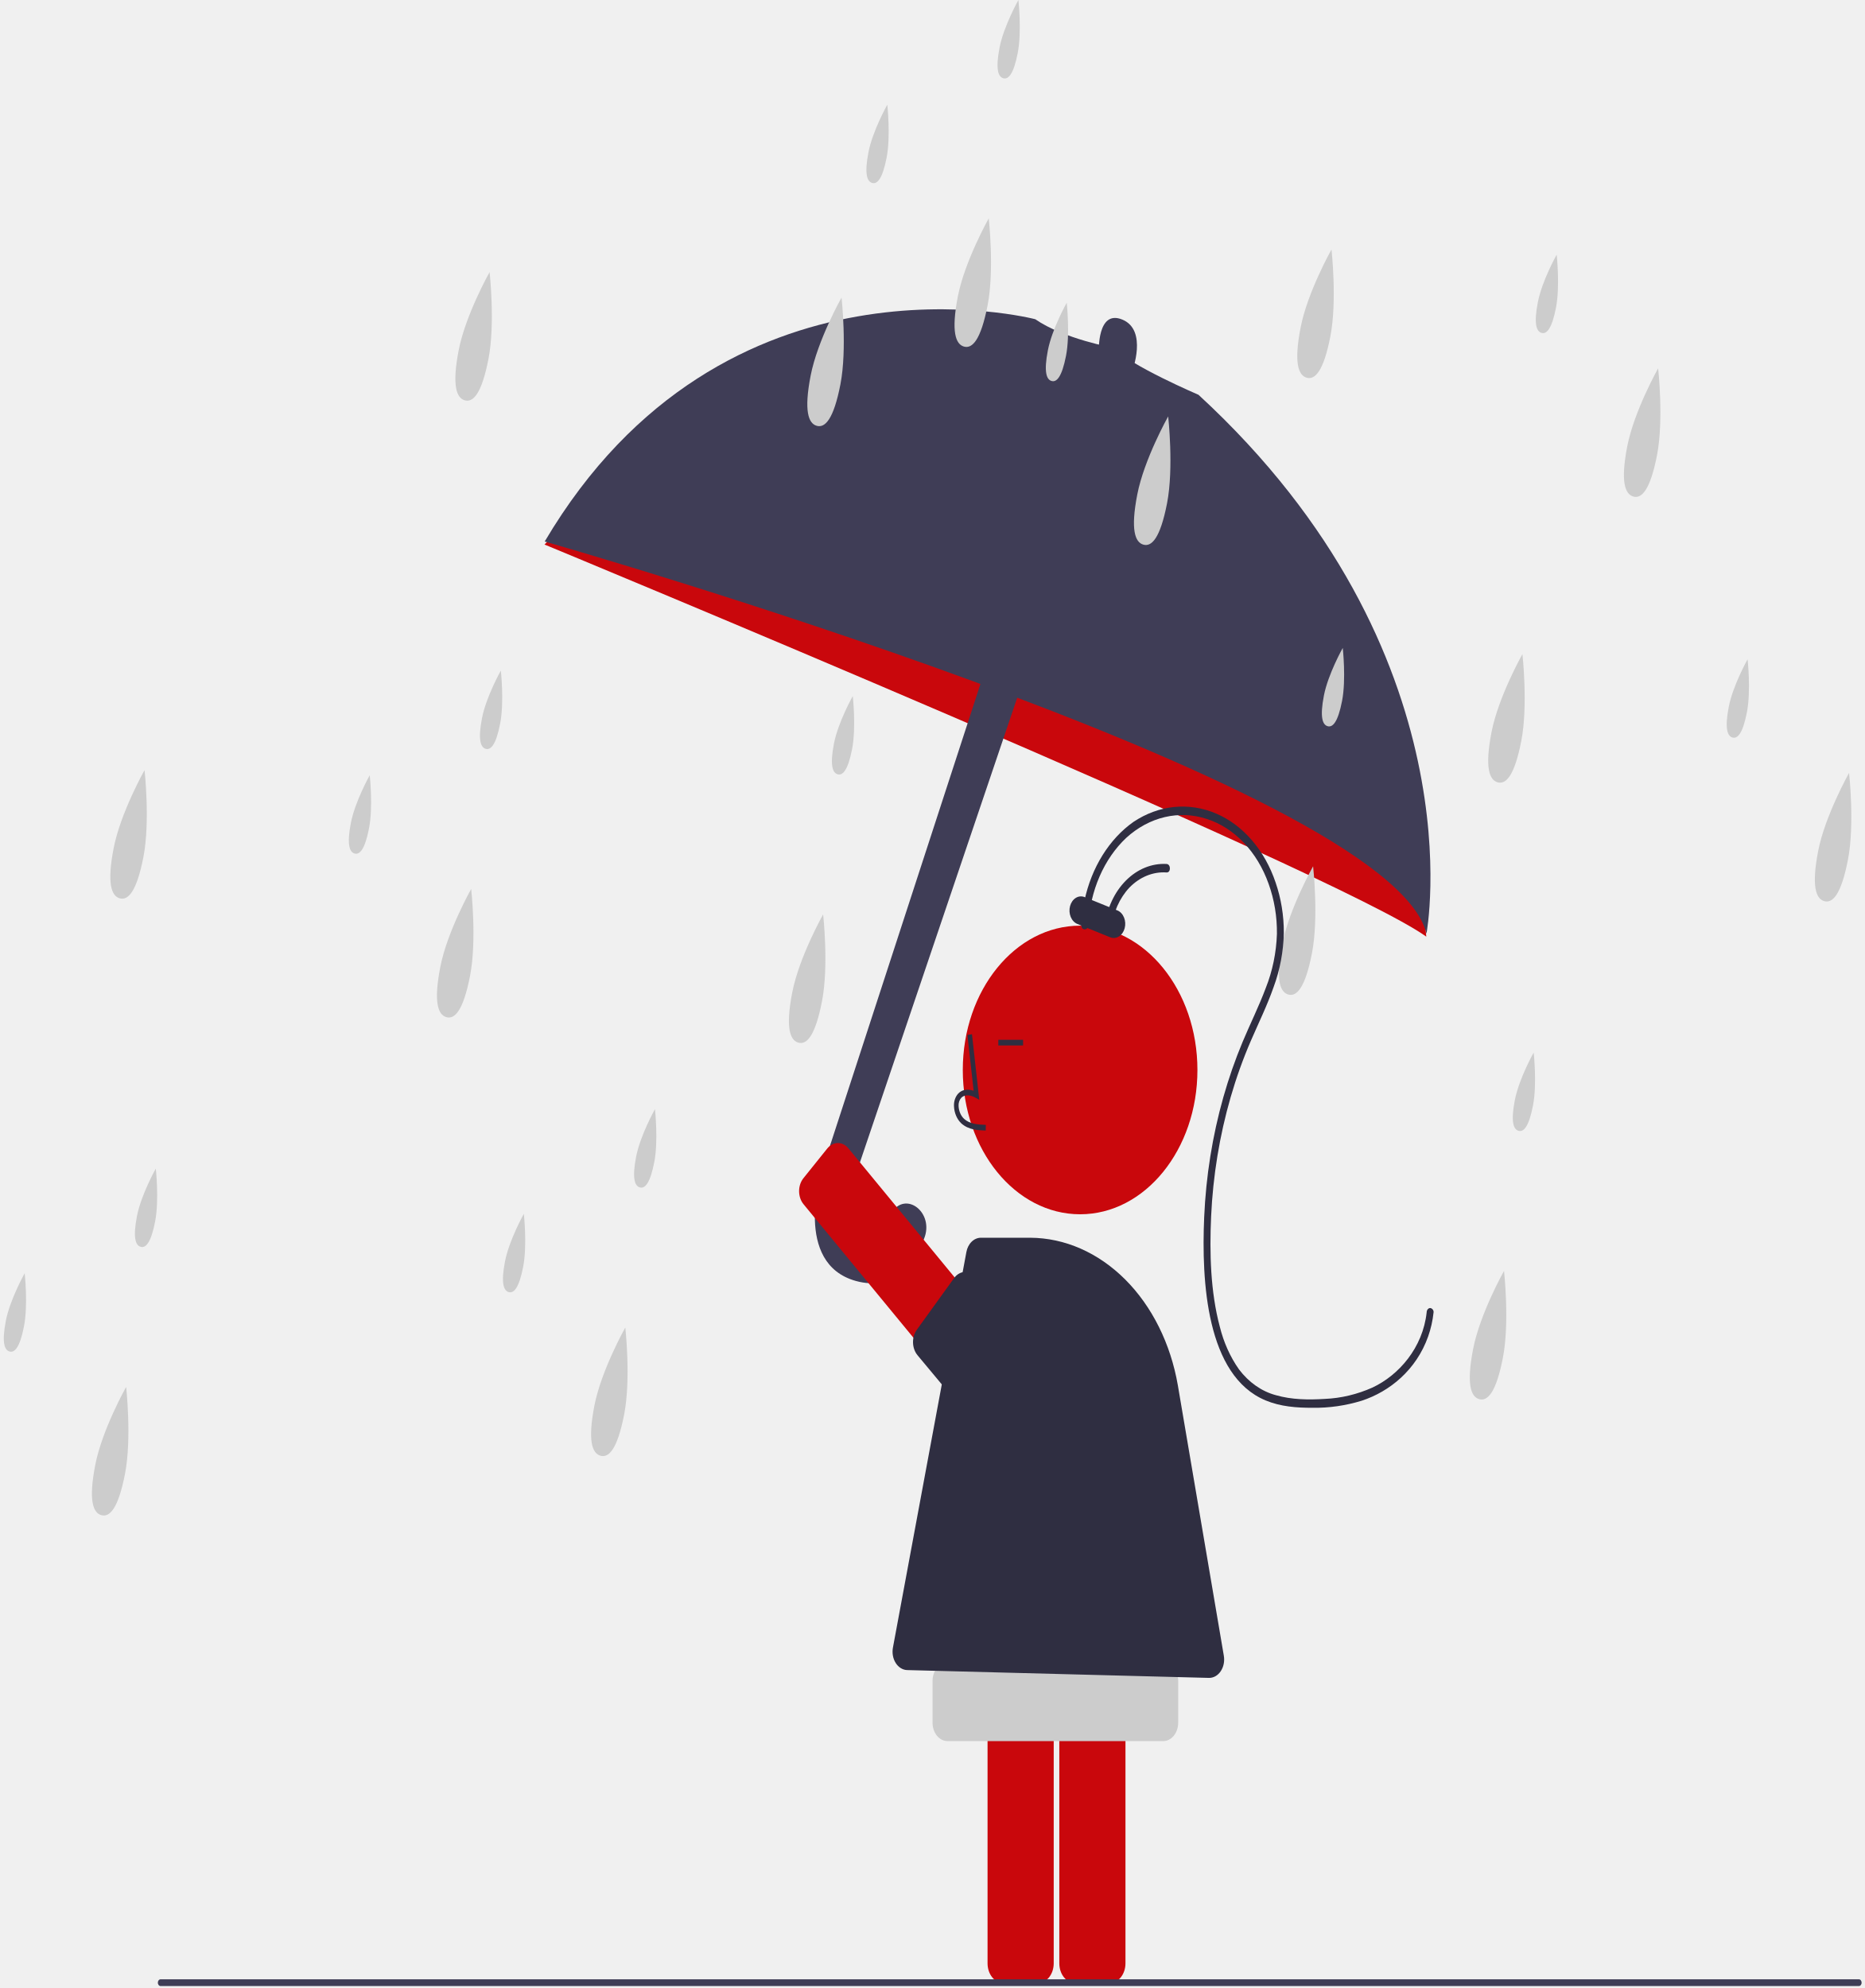
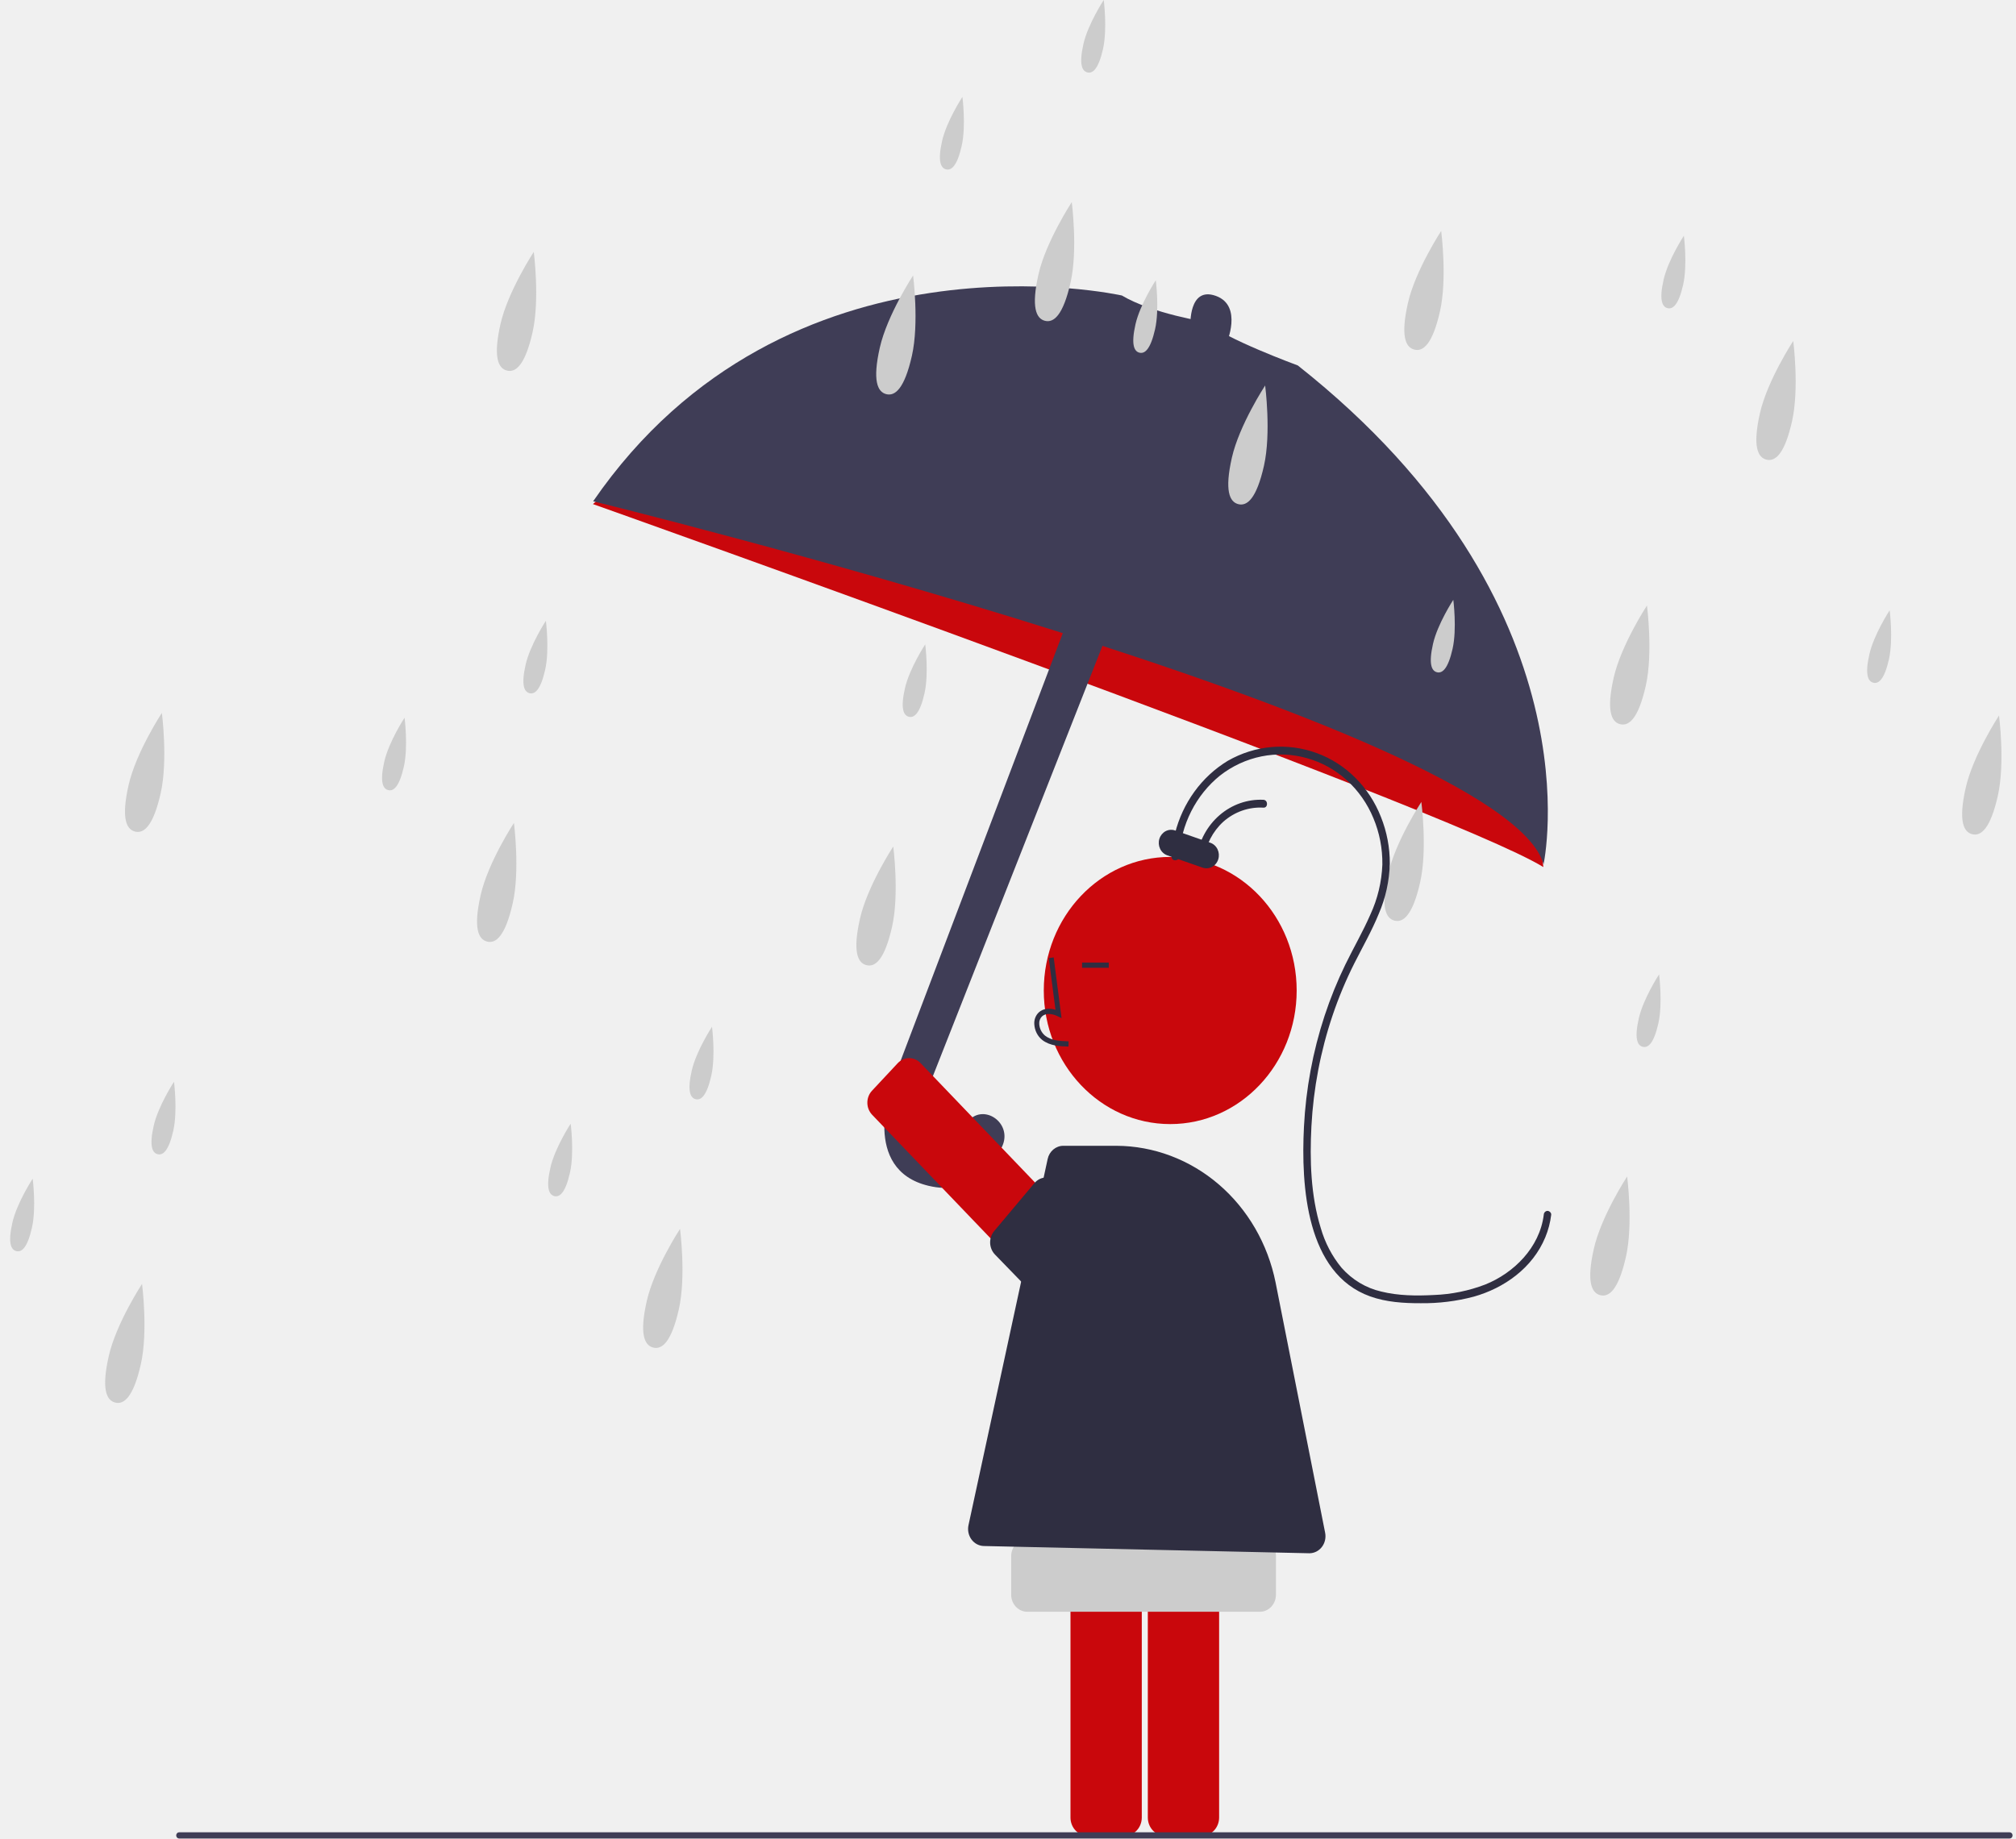
- <svg xmlns="http://www.w3.org/2000/svg" width="467" height="498" viewBox="0 0 467 498" fill="none">
-   <g clip-path="url(#clip0_2_8)">
-     <path d="M277.861 496.802H269.357C268.288 496.801 267.263 496.278 266.506 495.348C265.75 494.417 265.325 493.156 265.324 491.841V404.649C265.325 403.334 265.75 402.073 266.506 401.142C267.263 400.212 268.288 399.689 269.357 399.688H277.861C278.93 399.689 279.955 400.212 280.711 401.142C281.467 402.073 281.893 403.334 281.894 404.649V491.841C281.893 493.156 281.467 494.417 280.711 495.348C279.955 496.278 278.93 496.801 277.861 496.802Z" fill="#C9070C" />
-     <path d="M259.889 496.802H251.386C250.316 496.801 249.291 496.278 248.535 495.348C247.779 494.417 247.354 493.156 247.352 491.841V404.649C247.354 403.334 247.779 402.073 248.535 401.142C249.291 400.212 250.316 399.689 251.386 399.688H259.889C260.959 399.689 261.984 400.212 262.74 401.142C263.496 402.073 263.921 403.334 263.922 404.649V491.841C263.921 493.156 263.496 494.417 262.74 495.348C261.984 496.278 260.959 496.801 259.889 496.802Z" fill="#C9070C" />
-     <path d="M35.925 214.653C34.203 223.521 32.029 225.632 29.969 225.027C27.909 224.422 26.745 221.33 28.466 212.462C30.188 203.593 36.203 192.911 36.203 192.911C36.203 192.911 37.646 205.784 35.925 214.653Z" fill="#CCCCCC" />
-     <path d="M31.316 369.17C29.594 378.038 27.419 380.149 25.36 379.544C23.3 378.939 22.135 375.847 23.857 366.979C25.578 358.11 31.594 347.428 31.594 347.428C31.594 347.428 33.037 360.301 31.316 369.17Z" fill="#CCCCCC" />
-     <path d="M283.569 93.01C283.569 93.01 287.515 82.74 281.139 80.07C274.763 77.4 275.221 88.155 275.221 88.155L282.977 93.818" fill="#3F3D56" />
-     <path d="M149.593 123.226L136.378 136.405C136.378 136.405 334.629 218.371 357.24 234.631L355.008 211.663L336.277 183.596L299.994 155.122L241.426 132.708L177.599 104.47L149.593 123.226Z" fill="#C9070C" />
-     <path d="M250.56 156.001L205.707 293.714C205.707 293.714 198.539 316.518 214.381 320.889C223.906 323.516 228.941 316.408 231.442 310.321C234.113 303.82 226.861 298.103 223.237 303.864C223.178 303.958 223.12 304.053 223.06 304.15C222.972 304.296 213.469 313.367 213.475 300.952C213.498 298.09 213.98 295.261 214.894 292.629L258.973 162.391L250.56 156.001Z" fill="#3F3D56" />
-     <path d="M279.017 87.165C279.017 87.165 266.396 84.897 259.297 79.963C259.297 79.963 181.401 59.566 136.426 135.656C136.426 135.656 348.156 195.951 357.288 233.882C357.288 233.882 370.577 163.689 300.182 98.895C300.182 98.895 282.96 91.532 279.017 87.165Z" fill="#3F3D56" />
-     <path d="M38.851 305.998C37.801 311.41 36.474 312.698 35.217 312.328C33.96 311.959 33.25 310.072 34.3 304.661C35.351 299.249 39.021 292.732 39.021 292.732C39.021 292.732 39.902 300.587 38.851 305.998Z" fill="#CCCCCC" />
-     <path d="M6.011 332.223C4.96 337.635 3.633 338.923 2.376 338.554C1.12 338.184 0.409 336.298 1.459 330.886C2.51 325.475 6.181 318.957 6.181 318.957C6.181 318.957 7.061 326.812 6.011 332.223Z" fill="#CCCCCC" />
-     <path d="M247.373 76.438C245.651 85.307 243.477 87.418 241.417 86.812C239.357 86.207 238.193 83.115 239.914 74.247C241.636 65.379 247.651 54.697 247.651 54.697C247.651 54.697 249.094 67.57 247.373 76.438Z" fill="#CCCCCC" />
-     <path d="M254.909 13.267C253.858 18.678 252.531 19.966 251.274 19.597C250.017 19.228 249.307 17.341 250.357 11.929C251.408 6.518 255.078 0 255.078 0C255.078 0 255.959 7.855 254.909 13.267Z" fill="#CCCCCC" />
-     <path d="M222.068 39.492C221.017 44.903 219.69 46.191 218.434 45.822C217.177 45.453 216.466 43.566 217.517 38.155C218.567 32.743 222.238 26.225 222.238 26.225C222.238 26.225 223.118 34.08 222.068 39.492Z" fill="#CCCCCC" />
-     <path d="M156.341 354.285C154.619 363.154 152.445 365.265 150.385 364.659C148.325 364.054 147.16 360.962 148.882 352.094C150.604 343.226 156.619 332.544 156.619 332.544C156.619 332.544 158.062 345.417 156.341 354.285Z" fill="#CCCCCC" />
-     <path d="M163.876 291.113C162.826 296.525 161.499 297.813 160.242 297.444C158.985 297.074 158.275 295.188 159.325 289.776C160.376 284.365 164.046 277.847 164.046 277.847C164.046 277.847 164.927 285.702 163.876 291.113Z" fill="#CCCCCC" />
-     <path d="M131.036 317.339C129.985 322.75 128.658 324.038 127.402 323.669C126.145 323.3 125.434 321.413 126.484 316.002C127.535 310.59 131.206 304.072 131.206 304.072C131.206 304.072 132.086 311.927 131.036 317.339Z" fill="#CCCCCC" />
-     <path d="M122.348 89.905C120.626 98.774 118.452 100.885 116.392 100.28C114.332 99.674 113.167 96.583 114.889 87.714C116.611 78.846 122.626 68.164 122.626 68.164C122.626 68.164 124.069 81.037 122.348 89.905Z" fill="#CCCCCC" />
-     <path d="M117.739 244.422C116.017 253.291 113.842 255.402 111.783 254.797C109.723 254.191 108.558 251.099 110.28 242.231C112.001 233.363 118.017 222.681 118.017 222.681C118.017 222.681 119.46 235.554 117.739 244.422Z" fill="#CCCCCC" />
-     <path d="M125.274 181.25C124.224 186.662 122.897 187.95 121.64 187.581C120.383 187.212 119.672 185.325 120.723 179.913C121.773 174.502 125.444 167.984 125.444 167.984C125.444 167.984 126.325 175.839 125.274 181.25Z" fill="#CCCCCC" />
-     <path d="M92.433 207.476C91.383 212.887 90.056 214.175 88.799 213.806C87.543 213.437 86.832 211.55 87.882 206.139C88.933 200.727 92.603 194.209 92.603 194.209C92.603 194.209 93.484 202.064 92.433 207.476Z" fill="#CCCCCC" />
-     <path d="M210.499 96.284C208.778 105.153 206.603 107.264 204.543 106.659C202.484 106.054 201.319 102.962 203.04 94.093C204.762 85.225 210.777 74.543 210.777 74.543C210.777 74.543 212.221 87.416 210.499 96.284Z" fill="#CCCCCC" />
-     <path d="M205.89 250.801C204.168 259.67 201.994 261.781 199.934 261.176C197.874 260.571 196.71 257.479 198.431 248.61C200.153 239.742 206.168 229.06 206.168 229.06C206.168 229.06 207.611 241.933 205.89 250.801Z" fill="#CCCCCC" />
-     <path d="M213.426 187.63C212.375 193.041 211.048 194.329 209.791 193.96C208.535 193.591 207.824 191.704 208.874 186.293C209.925 180.881 213.595 174.363 213.595 174.363C213.595 174.363 214.476 182.218 213.426 187.63Z" fill="#CCCCCC" />
-     <path d="M292.313 126.054C290.591 134.922 288.416 137.033 286.357 136.428C284.297 135.823 283.132 132.731 284.854 123.863C286.575 114.994 292.591 104.312 292.591 104.312C292.591 104.312 294.034 117.185 292.313 126.054Z" fill="#CCCCCC" />
-     <path d="M267.008 89.107C265.957 94.519 264.63 95.807 263.374 95.438C262.117 95.068 261.406 93.182 262.456 87.77C263.507 82.359 267.178 75.841 267.178 75.841C267.178 75.841 268.058 83.696 267.008 89.107Z" fill="#CCCCCC" />
-     <path d="M333.22 84.235C331.498 93.103 329.323 95.214 327.264 94.609C325.204 94.004 324.039 90.912 325.761 82.044C327.482 73.175 333.498 62.494 333.498 62.494C333.498 62.494 334.941 75.367 333.22 84.235Z" fill="#CCCCCC" />
-     <path d="M328.61 238.752C326.889 247.62 324.714 249.731 322.654 249.126C320.595 248.521 319.43 245.429 321.152 236.561C322.873 227.692 328.889 217.01 328.889 217.01C328.889 217.01 330.332 229.883 328.61 238.752Z" fill="#CCCCCC" />
-     <path d="M336.146 175.58C335.096 180.992 333.769 182.28 332.512 181.91C331.255 181.541 330.544 179.655 331.595 174.243C332.645 168.832 336.316 162.314 336.316 162.314C336.316 162.314 337.197 170.169 336.146 175.58Z" fill="#CCCCCC" />
-     <path d="M415.033 114.004C413.312 122.873 411.137 124.984 409.077 124.379C407.018 123.773 405.853 120.682 407.574 111.813C409.296 102.945 415.312 92.263 415.312 92.263C415.312 92.263 416.755 105.136 415.033 114.004Z" fill="#CCCCCC" />
-     <path d="M389.728 77.058C388.678 82.469 387.351 83.757 386.094 83.388C384.837 83.019 384.126 81.132 385.177 75.721C386.227 70.309 389.898 63.791 389.898 63.791C389.898 63.791 390.779 71.646 389.728 77.058Z" fill="#CCCCCC" />
-     <path d="M381.04 185.592C379.319 194.461 377.144 196.572 375.084 195.967C373.025 195.362 371.86 192.27 373.581 183.401C375.303 174.533 381.319 163.851 381.319 163.851C381.319 163.851 382.762 176.724 381.04 185.592Z" fill="#CCCCCC" />
-     <path d="M376.431 340.109C374.709 348.978 372.535 351.089 370.475 350.484C368.415 349.878 367.251 346.787 368.972 337.918C370.694 329.05 376.709 318.368 376.709 318.368C376.709 318.368 378.153 331.241 376.431 340.109Z" fill="#CCCCCC" />
-     <path d="M383.967 276.938C382.916 282.349 381.589 283.637 380.332 283.268C379.076 282.899 378.365 281.012 379.415 275.6C380.466 270.189 384.137 263.671 384.137 263.671C384.137 263.671 385.017 271.526 383.967 276.938Z" fill="#CCCCCC" />
-     <path d="M462.854 215.362C461.132 224.23 458.958 226.341 456.898 225.736C454.838 225.131 453.674 222.039 455.395 213.171C457.117 204.302 463.132 193.62 463.132 193.62C463.132 193.62 464.575 206.493 462.854 215.362Z" fill="#CCCCCC" />
-     <path d="M437.549 178.415C436.498 183.827 435.171 185.115 433.915 184.746C432.658 184.376 431.947 182.49 432.998 177.078C434.048 171.667 437.719 165.149 437.719 165.149C437.719 165.149 438.599 173.004 437.549 178.415Z" fill="#CCCCCC" />
-     <path d="M270.533 304.18C286.761 304.18 299.917 287.996 299.917 268.031C299.917 248.067 286.761 231.883 270.533 231.883C254.305 231.883 241.149 248.067 241.149 268.031C241.149 287.996 254.305 304.18 270.533 304.18Z" fill="#C9070C" />
-     <path d="M246.889 283.206C244.984 283.141 242.613 283.059 240.788 281.418C240.244 280.909 239.797 280.26 239.479 279.517C239.16 278.773 238.978 277.953 238.944 277.113C238.911 276.517 238.991 275.919 239.177 275.367C239.363 274.814 239.65 274.323 240.016 273.929C240.97 272.937 242.363 272.705 243.864 273.248L242.309 259.266L243.45 259.074L245.278 275.511L244.325 274.973C243.22 274.35 241.703 274.032 240.76 275.012C240.528 275.268 240.348 275.586 240.233 275.942C240.118 276.298 240.071 276.682 240.096 277.064C240.124 277.688 240.261 278.298 240.497 278.852C240.734 279.406 241.065 279.891 241.468 280.273C242.888 281.55 244.778 281.715 246.922 281.789L246.889 283.206Z" fill="#2F2E41" />
-     <path d="M256.252 260.472H250.046V261.89H256.252V260.472Z" fill="#2F2E41" />
-     <path d="M272.589 231.776C272.805 227.503 273.765 223.337 275.404 219.56C277.043 215.783 279.322 212.483 282.088 209.884C284.945 207.281 288.243 205.504 291.736 204.684C295.228 203.865 298.826 204.024 302.262 205.151C305.675 206.242 308.843 208.273 311.526 211.089C314.209 213.905 316.337 217.434 317.75 221.41C319.172 225.356 319.882 229.634 319.83 233.95C319.673 238.643 318.726 243.246 317.047 247.465C315.314 252.109 313.129 256.466 311.231 261.006C309.362 265.482 307.749 270.114 306.405 274.868C303.669 284.553 302.055 294.663 301.61 304.902C300.905 321.042 302.16 344.604 316.97 350.798C320.737 352.373 324.799 352.667 328.748 352.654C332.907 352.716 337.055 352.119 341.089 350.875C348.081 348.579 354.719 343.185 357.698 334.806C358.384 332.871 358.845 330.826 359.065 328.732C359.127 328.158 358.623 327.674 358.201 327.669C357.973 327.676 357.757 327.79 357.596 327.988C357.435 328.186 357.342 328.452 357.337 328.732C356.372 337.661 350.324 344.509 343.757 347.588C339.92 349.298 335.889 350.258 331.81 350.431C327.75 350.683 323.535 350.644 319.56 349.495C316.021 348.553 312.802 346.301 310.334 343.043C308.133 339.926 306.492 336.274 305.517 332.324C303.18 323.546 302.935 313.894 303.345 304.744C303.81 294.539 305.459 284.469 308.241 274.838C309.647 269.976 311.342 265.247 313.314 260.692C315.24 256.236 317.378 251.907 319 247.262C320.584 242.994 321.455 238.377 321.561 233.687C321.574 229.355 320.873 225.064 319.501 221.075C318.152 217.069 316.13 213.46 313.567 210.485C311.004 207.509 307.959 205.233 304.63 203.808C301.244 202.358 297.649 201.795 294.075 202.155C290.502 202.515 287.029 203.79 283.88 205.899C280.884 208.018 278.259 210.846 276.157 214.22C274.055 217.594 272.518 221.447 271.634 225.556C271.204 227.591 270.945 229.676 270.861 231.776C270.804 233.144 272.532 233.14 272.589 231.776Z" fill="#2F2E41" />
-     <path d="M278.335 232.522C278.807 228.579 280.413 224.974 282.862 222.363C285.465 219.679 288.802 218.317 292.193 218.553C293.305 218.622 293.302 216.495 292.193 216.427C288.507 216.222 284.889 217.692 282.027 220.555C279.164 223.419 277.257 227.477 276.668 231.957C276.502 233.296 278.168 233.873 278.335 232.522Z" fill="#2F2E41" />
-     <path d="M278.054 234.788L269.848 231.455C269.122 231.16 268.522 230.523 268.178 229.684C267.835 228.844 267.776 227.871 268.016 226.979C268.255 226.086 268.773 225.347 269.455 224.924C270.138 224.502 270.929 224.43 271.654 224.724L279.861 228.058C280.586 228.353 281.187 228.99 281.531 229.829C281.874 230.669 281.933 231.642 281.693 232.534C281.454 233.427 280.936 234.166 280.253 234.589C279.571 235.011 278.78 235.083 278.054 234.788Z" fill="#2F2E41" />
-     <path d="M291.355 436.152H237.318C236.325 436.15 235.374 435.664 234.671 434.801C233.969 433.937 233.574 432.766 233.573 431.545V421.083C233.574 419.862 233.969 418.691 234.671 417.827C235.374 416.963 236.325 416.478 237.318 416.476H291.355C292.348 416.478 293.3 416.963 294.002 417.827C294.704 418.691 295.099 419.862 295.1 421.083V431.545C295.099 432.766 294.704 433.937 294.002 434.801C293.3 435.664 292.348 436.15 291.355 436.152Z" fill="#CCCCCC" />
-     <path d="M302.867 420.318C302.84 420.318 302.813 420.317 302.786 420.317L227.223 418.36C226.667 418.345 226.121 418.179 225.624 417.872C225.127 417.566 224.691 417.127 224.349 416.588C224.007 416.048 223.767 415.422 223.646 414.754C223.526 414.087 223.527 413.394 223.651 412.728L242.049 313.638C242.235 312.619 242.698 311.708 243.362 311.057C244.026 310.405 244.851 310.053 245.7 310.057H258.016C266.69 310.094 275.092 313.784 281.824 320.513C288.556 327.242 293.212 336.604 295.017 347.041L306.531 414.767C306.645 415.437 306.636 416.131 306.505 416.796C306.374 417.462 306.123 418.083 305.773 418.615C305.422 419.146 304.979 419.575 304.476 419.87C303.974 420.164 303.424 420.317 302.867 420.318Z" fill="#2F2E41" />
-     <path d="M254.321 364.258C253.336 364.26 252.39 363.783 251.69 362.931L201.261 301.664C200.911 301.239 200.633 300.733 200.442 300.175C200.251 299.618 200.151 299.019 200.148 298.414C200.145 297.809 200.239 297.209 200.424 296.649C200.609 296.089 200.883 295.579 201.228 295.148L207.204 287.704C207.902 286.835 208.852 286.343 209.845 286.335C210.838 286.327 211.793 286.805 212.5 287.664L262.928 348.931C263.634 349.791 264.033 350.959 264.04 352.181C264.046 353.402 263.658 354.577 262.961 355.447L256.986 362.891C256.637 363.325 256.222 363.669 255.765 363.904C255.307 364.139 254.816 364.259 254.321 364.258Z" fill="#C9070C" />
-     <path d="M251.989 366.114L229.815 339.496C229.123 338.666 228.718 337.54 228.683 336.352C228.649 335.164 228.987 334.005 229.628 333.116L238.962 320.175C239.33 319.663 239.787 319.259 240.297 318.991C240.808 318.722 241.361 318.596 241.916 318.622C242.472 318.648 243.015 318.825 243.508 319.14C244.001 319.455 244.431 319.901 244.767 320.445L268.493 350.193C269.158 351.106 269.502 352.305 269.45 353.529C269.398 354.753 268.953 355.902 268.214 356.724L257.303 366.46C256.561 367.28 255.584 367.704 254.588 367.639C253.592 367.574 252.657 367.026 251.989 366.114Z" fill="#2F2E41" />
-     <path d="M465.59 497.51H40.22C40.13 497.51 40.041 497.489 39.957 497.447C39.874 497.404 39.798 497.342 39.734 497.264C39.67 497.185 39.619 497.092 39.585 496.99C39.55 496.887 39.532 496.777 39.532 496.666C39.532 496.555 39.55 496.445 39.585 496.343C39.619 496.24 39.67 496.147 39.734 496.069C39.798 495.99 39.874 495.928 39.957 495.886C40.041 495.844 40.13 495.822 40.22 495.822H465.59C465.68 495.822 465.77 495.844 465.853 495.886C465.937 495.928 466.012 495.99 466.076 496.069C466.14 496.147 466.191 496.24 466.226 496.343C466.26 496.445 466.278 496.555 466.278 496.666C466.278 496.777 466.26 496.887 466.226 496.99C466.191 497.092 466.14 497.185 466.076 497.264C466.012 497.342 465.937 497.404 465.853 497.447C465.77 497.489 465.68 497.51 465.59 497.51Z" fill="#3F3D56" />
-   </g>
-   <defs>
-     <clipPath id="clip0_2_8">
-       <rect width="465.325" height="497.51" fill="white" transform="translate(0.950928)" />
-     </clipPath>
-   </defs>
+ <svg xmlns="http://www.w3.org/2000/svg" width="148" height="135" viewBox="0 0 148 135" fill="none">
+   <path d="M88.225 134.808H85.538C85.2 134.807 84.877 134.666 84.638 134.413C84.399 134.161 84.264 133.819 84.264 133.462V109.802C84.264 109.445 84.399 109.103 84.638 108.85C84.877 108.598 85.2 108.456 85.538 108.456H88.225C88.562 108.456 88.886 108.598 89.125 108.85C89.364 109.103 89.498 109.445 89.499 109.802V133.462C89.498 133.819 89.364 134.161 89.125 134.413C88.886 134.666 88.562 134.807 88.225 134.808Z" fill="#C9070C" />
+   <path d="M82.547 134.808H79.861C79.523 134.807 79.199 134.666 78.96 134.413C78.722 134.161 78.587 133.819 78.587 133.462V109.802C78.587 109.445 78.722 109.103 78.96 108.85C79.199 108.598 79.523 108.456 79.861 108.456H82.547C82.885 108.456 83.209 108.598 83.448 108.85C83.687 109.103 83.821 109.445 83.822 109.802V133.462C83.821 133.819 83.687 134.161 83.448 134.413C83.209 134.666 82.885 134.807 82.547 134.808Z" fill="#C9070C" />
+   <path d="M11.795 58.246C11.251 60.653 10.564 61.226 9.914 61.061C9.263 60.897 8.895 60.058 9.439 57.652C9.983 55.245 11.883 52.347 11.883 52.347C11.883 52.347 12.339 55.84 11.795 58.246Z" fill="#CCCCCC" />
+   <path d="M10.339 100.175C9.795 102.581 9.108 103.154 8.458 102.99C7.807 102.826 7.439 101.987 7.983 99.58C8.527 97.174 10.427 94.275 10.427 94.275C10.427 94.275 10.883 97.768 10.339 100.175Z" fill="#CCCCCC" />
+   <path d="M90.028 25.238C90.028 25.238 91.274 22.452 89.26 21.727C87.246 21.003 87.391 23.921 87.391 23.921L89.841 25.458" fill="#3F3D56" />
+   <path d="M47.704 33.438L43.529 37.014C43.529 37.014 106.158 59.255 113.301 63.667L112.596 57.435L106.679 49.819L95.217 42.093L76.715 36.01L56.551 28.348L47.704 33.438Z" fill="#C9070C" />
+   <path d="M79.6 42.331L65.431 79.7C65.431 79.7 63.166 85.888 68.171 87.073C71.18 87.787 72.77 85.858 73.56 84.206C74.404 82.442 72.114 80.891 70.969 82.454C70.95 82.479 70.931 82.505 70.913 82.531C70.885 82.571 67.883 85.032 67.885 81.664C67.892 80.887 68.044 80.12 68.333 79.405L82.258 44.065L79.6 42.331Z" fill="#3F3D56" />
+   <path d="M88.59 23.652C88.59 23.652 84.603 23.037 82.36 21.698C82.36 21.698 57.752 16.163 43.544 36.81C43.544 36.81 110.432 53.172 113.316 63.464C113.316 63.464 117.515 44.417 95.276 26.835C95.276 26.835 89.836 24.837 88.59 23.652Z" fill="#3F3D56" />
+   <path d="M12.72 83.033C12.388 84.501 11.969 84.851 11.572 84.751C11.175 84.65 10.95 84.139 11.282 82.67C11.614 81.202 12.773 79.433 12.773 79.433C12.773 79.433 13.052 81.565 12.72 83.033Z" fill="#CCCCCC" />
+   <path d="M2.345 90.149C2.013 91.618 1.594 91.967 1.197 91.867C0.8 91.767 0.575 91.255 0.907 89.786C1.239 88.318 2.399 86.549 2.399 86.549C2.399 86.549 2.677 88.681 2.345 90.149Z" fill="#CCCCCC" />
+   <path d="M78.593 20.742C78.049 23.148 77.362 23.721 76.712 23.557C76.061 23.392 75.693 22.553 76.237 20.147C76.781 17.741 78.681 14.842 78.681 14.842C78.681 14.842 79.137 18.335 78.593 20.742Z" fill="#CCCCCC" />
+   <path d="M80.974 3.6C80.642 5.068 80.223 5.418 79.826 5.318C79.429 5.217 79.204 4.705 79.536 3.237C79.868 1.769 81.028 0 81.028 0C81.028 0 81.306 2.131 80.974 3.6Z" fill="#CCCCCC" />
+   <path d="M70.599 10.716C70.267 12.185 69.848 12.534 69.451 12.434C69.054 12.334 68.829 11.822 69.161 10.353C69.493 8.885 70.653 7.116 70.653 7.116C70.653 7.116 70.931 9.248 70.599 10.716Z" fill="#CCCCCC" />
+   <path d="M49.836 96.136C49.292 98.542 48.605 99.115 47.954 98.951C47.303 98.787 46.935 97.948 47.479 95.541C48.023 93.135 49.923 90.236 49.923 90.236C49.923 90.236 50.379 93.729 49.836 96.136Z" fill="#CCCCCC" />
+   <path d="M52.216 78.994C51.884 80.463 51.465 80.812 51.068 80.712C50.671 80.612 50.447 80.1 50.778 78.631C51.11 77.163 52.27 75.394 52.27 75.394C52.27 75.394 52.548 77.526 52.216 78.994Z" fill="#CCCCCC" />
+   <path d="M41.842 86.11C41.51 87.579 41.09 87.928 40.693 87.828C40.296 87.728 40.072 87.216 40.404 85.747C40.736 84.279 41.895 82.51 41.895 82.51C41.895 82.51 42.173 84.642 41.842 86.11Z" fill="#CCCCCC" />
+   <path d="M39.097 24.396C38.553 26.802 37.866 27.375 37.215 27.211C36.565 27.047 36.197 26.208 36.74 23.801C37.284 21.395 39.185 18.496 39.185 18.496C39.185 18.496 39.641 21.989 39.097 24.396Z" fill="#CCCCCC" />
+   <path d="M37.641 66.324C37.097 68.731 36.41 69.303 35.759 69.139C35.109 68.975 34.741 68.136 35.285 65.73C35.828 63.323 37.729 60.425 37.729 60.425C37.729 60.425 38.185 63.918 37.641 66.324Z" fill="#CCCCCC" />
+   <path d="M40.021 49.182C39.69 50.651 39.27 51 38.873 50.9C38.476 50.8 38.252 50.288 38.584 48.82C38.916 47.351 40.075 45.583 40.075 45.583C40.075 45.583 40.353 47.714 40.021 49.182Z" fill="#CCCCCC" />
+   <path d="M29.647 56.299C29.315 57.767 28.896 58.117 28.499 58.017C28.102 57.916 27.877 57.404 28.209 55.936C28.541 54.468 29.7 52.699 29.7 52.699C29.7 52.699 29.979 54.831 29.647 56.299Z" fill="#CCCCCC" />
+   <path d="M66.945 26.127C66.401 28.533 65.714 29.106 65.063 28.942C64.412 28.778 64.044 27.939 64.588 25.532C65.132 23.126 67.032 20.227 67.032 20.227C67.032 20.227 67.488 23.72 66.945 26.127Z" fill="#CCCCCC" />
+   <path d="M65.488 68.055C64.945 70.462 64.258 71.035 63.607 70.87C62.956 70.706 62.588 69.867 63.132 67.461C63.676 65.054 65.576 62.156 65.576 62.156C65.576 62.156 66.032 65.649 65.488 68.055Z" fill="#CCCCCC" />
+   <path d="M67.869 50.913C67.537 52.382 67.118 52.731 66.721 52.631C66.324 52.531 66.099 52.019 66.431 50.551C66.763 49.082 67.923 47.314 67.923 47.314C67.923 47.314 68.201 49.445 67.869 50.913Z" fill="#CCCCCC" />
+   <path d="M92.79 34.205C92.246 36.611 91.559 37.184 90.909 37.02C90.258 36.856 89.89 36.017 90.434 33.61C90.978 31.204 92.878 28.305 92.878 28.305C92.878 28.305 93.334 31.798 92.79 34.205Z" fill="#CCCCCC" />
+   <path d="M84.796 24.179C84.464 25.648 84.045 25.997 83.648 25.897C83.251 25.797 83.026 25.285 83.358 23.817C83.69 22.348 84.85 20.579 84.85 20.579C84.85 20.579 85.128 22.711 84.796 24.179Z" fill="#CCCCCC" />
+   <path d="M105.713 22.857C105.169 25.264 104.482 25.837 103.832 25.672C103.181 25.508 102.813 24.669 103.357 22.263C103.901 19.856 105.801 16.958 105.801 16.958C105.801 16.958 106.257 20.451 105.713 22.857Z" fill="#CCCCCC" />
+   <path d="M104.257 64.786C103.713 67.192 103.026 67.765 102.375 67.601C101.725 67.436 101.357 66.597 101.9 64.191C102.444 61.785 104.345 58.886 104.345 58.886C104.345 58.886 104.801 62.379 104.257 64.786Z" fill="#CCCCCC" />
+   <path d="M106.637 47.644C106.306 49.112 105.886 49.462 105.489 49.362C105.092 49.261 104.868 48.749 105.2 47.281C105.532 45.813 106.691 44.044 106.691 44.044C106.691 44.044 106.969 46.175 106.637 47.644Z" fill="#CCCCCC" />
+   <path d="M131.558 30.935C131.015 33.342 130.328 33.914 129.677 33.75C129.026 33.586 128.658 32.747 129.202 30.341C129.746 27.934 131.646 25.036 131.646 25.036C131.646 25.036 132.102 28.529 131.558 30.935Z" fill="#CCCCCC" />
+   <path d="M123.564 20.91C123.233 22.378 122.813 22.728 122.416 22.627C122.019 22.527 121.795 22.015 122.127 20.547C122.459 19.078 123.618 17.31 123.618 17.31C123.618 17.31 123.896 19.441 123.564 20.91Z" fill="#CCCCCC" />
+   <path d="M120.82 50.361C120.276 52.767 119.589 53.34 118.938 53.176C118.288 53.012 117.92 52.173 118.464 49.766C119.008 47.36 120.908 44.461 120.908 44.461C120.908 44.461 121.364 47.954 120.82 50.361Z" fill="#CCCCCC" />
+   <path d="M119.364 92.289C118.82 94.696 118.133 95.268 117.482 95.104C116.832 94.94 116.464 94.101 117.008 91.695C117.551 89.288 119.452 86.389 119.452 86.389C119.452 86.389 119.908 89.883 119.364 92.289Z" fill="#CCCCCC" />
+   <path d="M121.744 75.147C121.413 76.616 120.993 76.965 120.596 76.865C120.199 76.765 119.975 76.253 120.307 74.784C120.638 73.316 121.798 71.547 121.798 71.547C121.798 71.547 122.076 73.679 121.744 75.147Z" fill="#CCCCCC" />
+   <path d="M146.665 58.439C146.122 60.845 145.435 61.418 144.784 61.254C144.133 61.09 143.765 60.251 144.309 57.844C144.853 55.438 146.753 52.539 146.753 52.539C146.753 52.539 147.209 56.032 146.665 58.439Z" fill="#CCCCCC" />
+   <path d="M138.671 48.413C138.34 49.882 137.92 50.231 137.523 50.131C137.126 50.031 136.902 49.519 137.234 48.05C137.565 46.582 138.725 44.813 138.725 44.813C138.725 44.813 139.003 46.945 138.671 48.413Z" fill="#CCCCCC" />
+   <path d="M85.91 82.54C91.036 82.54 95.192 78.148 95.192 72.731C95.192 67.313 91.036 62.922 85.91 62.922C80.783 62.922 76.627 67.313 76.627 72.731C76.627 78.148 80.783 82.54 85.91 82.54Z" fill="#C9070C" />
+   <path d="M78.44 76.848C77.839 76.831 77.09 76.808 76.513 76.363C76.341 76.225 76.2 76.049 76.099 75.847C75.999 75.645 75.941 75.423 75.93 75.195C75.92 75.033 75.945 74.871 76.004 74.721C76.063 74.571 76.153 74.438 76.269 74.331C76.57 74.062 77.01 73.999 77.485 74.146L76.993 70.352L77.354 70.3L77.932 74.76L77.63 74.614C77.281 74.445 76.802 74.359 76.504 74.625C76.431 74.694 76.374 74.781 76.338 74.877C76.301 74.974 76.286 75.078 76.294 75.182C76.303 75.351 76.346 75.517 76.421 75.667C76.496 75.817 76.6 75.949 76.728 76.052C77.177 76.399 77.773 76.444 78.451 76.464L78.44 76.848Z" fill="#2F2E41" />
+   <path d="M81.398 70.679H79.438V71.064H81.398V70.679Z" fill="#2F2E41" />
+   <path d="M86.559 62.893C86.627 61.733 86.931 60.603 87.448 59.578C87.966 58.553 88.686 57.658 89.56 56.952C90.463 56.246 91.504 55.764 92.608 55.541C93.711 55.319 94.848 55.362 95.933 55.668C97.011 55.964 98.012 56.515 98.86 57.279C99.707 58.044 100.38 59.001 100.826 60.08C101.275 61.151 101.499 62.312 101.483 63.483C101.434 64.756 101.134 66.005 100.604 67.15C100.056 68.41 99.366 69.592 98.767 70.824C98.176 72.039 97.667 73.296 97.242 74.586C96.378 77.214 95.868 79.957 95.727 82.736C95.504 87.115 95.901 93.509 100.58 95.19C101.769 95.617 103.053 95.697 104.3 95.693C105.614 95.71 106.924 95.548 108.199 95.21C110.408 94.587 112.505 93.124 113.446 90.85C113.663 90.325 113.808 89.77 113.878 89.202C113.897 89.046 113.738 88.915 113.605 88.913C113.533 88.915 113.464 88.946 113.413 89C113.363 89.054 113.333 89.126 113.332 89.202C113.027 91.625 111.116 93.483 109.042 94.318C107.83 94.783 106.556 95.043 105.268 95.09C103.985 95.158 102.654 95.148 101.398 94.836C100.28 94.58 99.263 93.969 98.483 93.085C97.788 92.24 97.269 91.248 96.962 90.177C96.223 87.794 96.146 85.175 96.275 82.693C96.422 79.924 96.943 77.191 97.822 74.578C98.266 73.258 98.802 71.975 99.424 70.739C100.033 69.53 100.708 68.355 101.221 67.095C101.721 65.937 101.996 64.684 102.03 63.411C102.034 62.236 101.812 61.072 101.379 59.989C100.953 58.902 100.314 57.923 99.504 57.115C98.695 56.308 97.733 55.69 96.681 55.304C95.612 54.91 94.476 54.757 93.347 54.855C92.218 54.953 91.121 55.299 90.126 55.871C89.18 56.446 88.35 57.213 87.686 58.129C87.022 59.044 86.537 60.09 86.257 61.205C86.122 61.757 86.04 62.323 86.013 62.893C85.995 63.264 86.541 63.263 86.559 62.893Z" fill="#2F2E41" />
+   <path d="M88.374 63.095C88.523 62.025 89.031 61.047 89.805 60.339C90.627 59.61 91.681 59.241 92.752 59.305C93.103 59.323 93.103 58.746 92.752 58.728C91.588 58.672 90.445 59.071 89.541 59.848C88.636 60.625 88.034 61.726 87.848 62.942C87.795 63.305 88.322 63.462 88.374 63.095Z" fill="#2F2E41" />
+   <path d="M88.286 63.71L85.693 62.806C85.464 62.726 85.274 62.553 85.166 62.325C85.057 62.097 85.039 61.833 85.114 61.591C85.19 61.349 85.354 61.148 85.569 61.033C85.785 60.919 86.035 60.899 86.264 60.979L88.856 61.884C89.086 61.964 89.275 62.137 89.384 62.364C89.492 62.592 89.511 62.856 89.435 63.098C89.36 63.341 89.196 63.541 88.98 63.656C88.765 63.77 88.515 63.79 88.286 63.71Z" fill="#2F2E41" />
+   <path d="M92.488 118.35H75.417C75.103 118.35 74.803 118.218 74.581 117.984C74.359 117.749 74.234 117.432 74.234 117.1V114.261C74.234 113.93 74.359 113.612 74.581 113.378C74.803 113.143 75.103 113.012 75.417 113.011H92.488C92.801 113.012 93.102 113.143 93.324 113.378C93.546 113.612 93.67 113.93 93.671 114.261V117.1C93.67 117.432 93.546 117.749 93.324 117.984C93.102 118.218 92.801 118.35 92.488 118.35Z" fill="#CCCCCC" />
+   <path d="M96.124 114.054C96.116 114.054 96.107 114.054 96.099 114.053L72.228 113.522C72.052 113.518 71.88 113.473 71.722 113.39C71.566 113.307 71.428 113.188 71.32 113.042C71.212 112.895 71.136 112.725 71.098 112.544C71.06 112.363 71.06 112.175 71.099 111.994L76.911 85.106C76.97 84.829 77.116 84.582 77.326 84.406C77.536 84.229 77.796 84.133 78.065 84.134H81.955C84.695 84.144 87.35 85.146 89.477 86.972C91.603 88.797 93.074 91.338 93.644 94.17L97.282 112.548C97.318 112.729 97.315 112.918 97.273 113.098C97.232 113.279 97.153 113.447 97.042 113.592C96.931 113.736 96.791 113.852 96.633 113.932C96.474 114.012 96.3 114.054 96.124 114.054Z" fill="#2F2E41" />
+   <path d="M80.788 98.842C80.477 98.842 80.178 98.713 79.957 98.482L64.026 81.857C63.916 81.741 63.828 81.604 63.767 81.453C63.707 81.302 63.675 81.139 63.675 80.975C63.673 80.811 63.703 80.648 63.762 80.496C63.82 80.344 63.907 80.206 64.016 80.089L65.903 78.069C66.124 77.833 66.424 77.699 66.738 77.697C67.052 77.695 67.353 77.825 67.576 78.058L83.507 94.683C83.73 94.916 83.856 95.233 83.858 95.565C83.86 95.896 83.738 96.215 83.518 96.451L81.63 98.471C81.52 98.589 81.389 98.682 81.244 98.746C81.1 98.809 80.945 98.842 80.788 98.842Z" fill="#C9070C" />
+   <path d="M80.052 99.345L73.047 92.123C72.828 91.897 72.7 91.592 72.689 91.27C72.678 90.947 72.785 90.633 72.988 90.391L75.936 86.88C76.053 86.741 76.197 86.631 76.358 86.558C76.52 86.486 76.694 86.451 76.87 86.459C77.045 86.466 77.217 86.514 77.372 86.599C77.528 86.685 77.664 86.806 77.77 86.953L85.266 95.025C85.476 95.273 85.584 95.599 85.568 95.931C85.551 96.263 85.411 96.575 85.177 96.797L81.731 99.439C81.496 99.662 81.188 99.777 80.873 99.759C80.558 99.742 80.263 99.593 80.052 99.345Z" fill="#2F2E41" />
+   <path d="M147.53 135H13.152C13.123 135 13.095 134.994 13.069 134.983C13.043 134.971 13.019 134.954 12.998 134.933C12.978 134.912 12.962 134.887 12.951 134.859C12.94 134.831 12.935 134.801 12.935 134.771C12.935 134.741 12.94 134.711 12.951 134.683C12.962 134.655 12.978 134.63 12.998 134.609C13.019 134.588 13.043 134.571 13.069 134.559C13.095 134.548 13.123 134.542 13.152 134.542H147.53C147.558 134.542 147.587 134.548 147.613 134.559C147.639 134.571 147.663 134.588 147.683 134.609C147.704 134.63 147.72 134.655 147.731 134.683C147.742 134.711 147.747 134.741 147.747 134.771C147.747 134.801 147.742 134.831 147.731 134.859C147.72 134.887 147.704 134.912 147.683 134.933C147.663 134.954 147.639 134.971 147.613 134.983C147.587 134.994 147.558 135 147.53 135Z" fill="#3F3D56" />
</svg>
